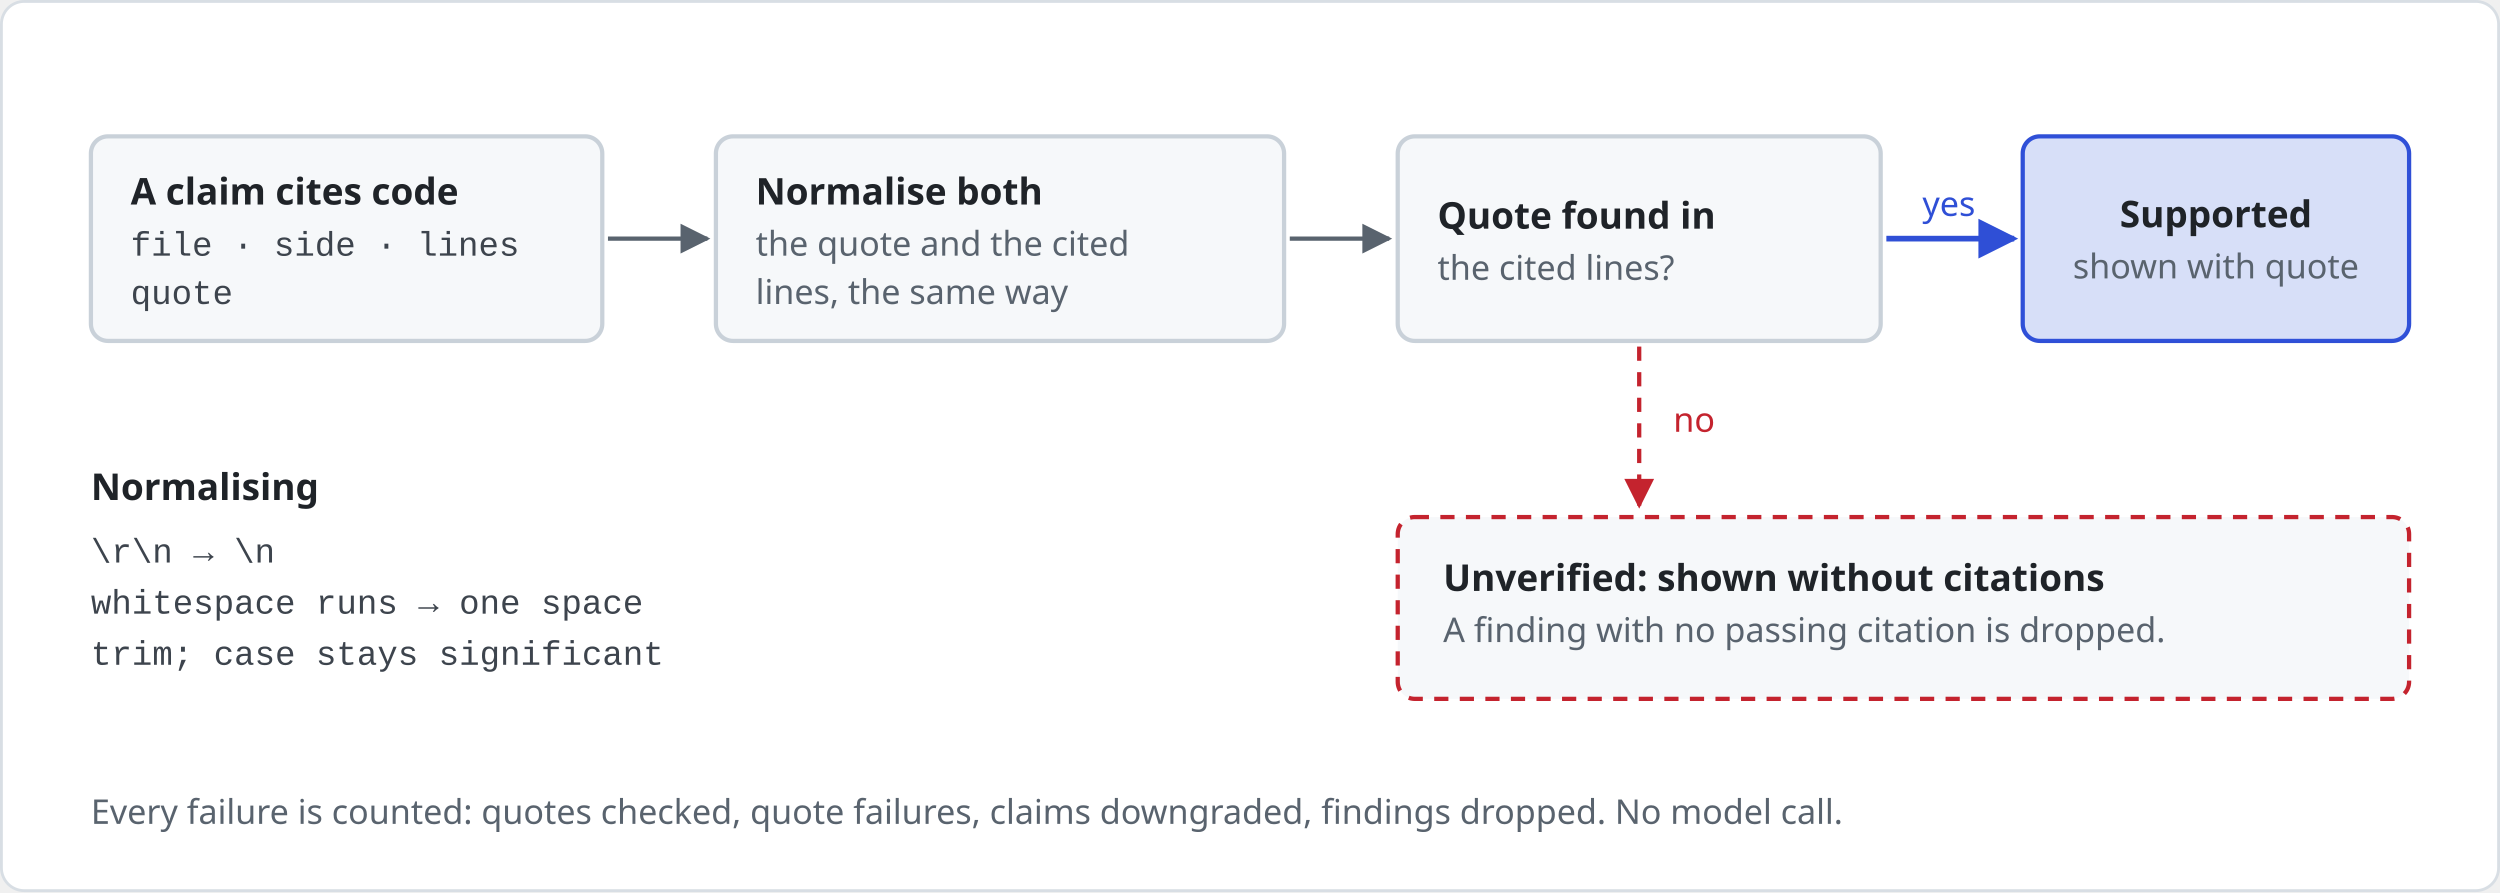
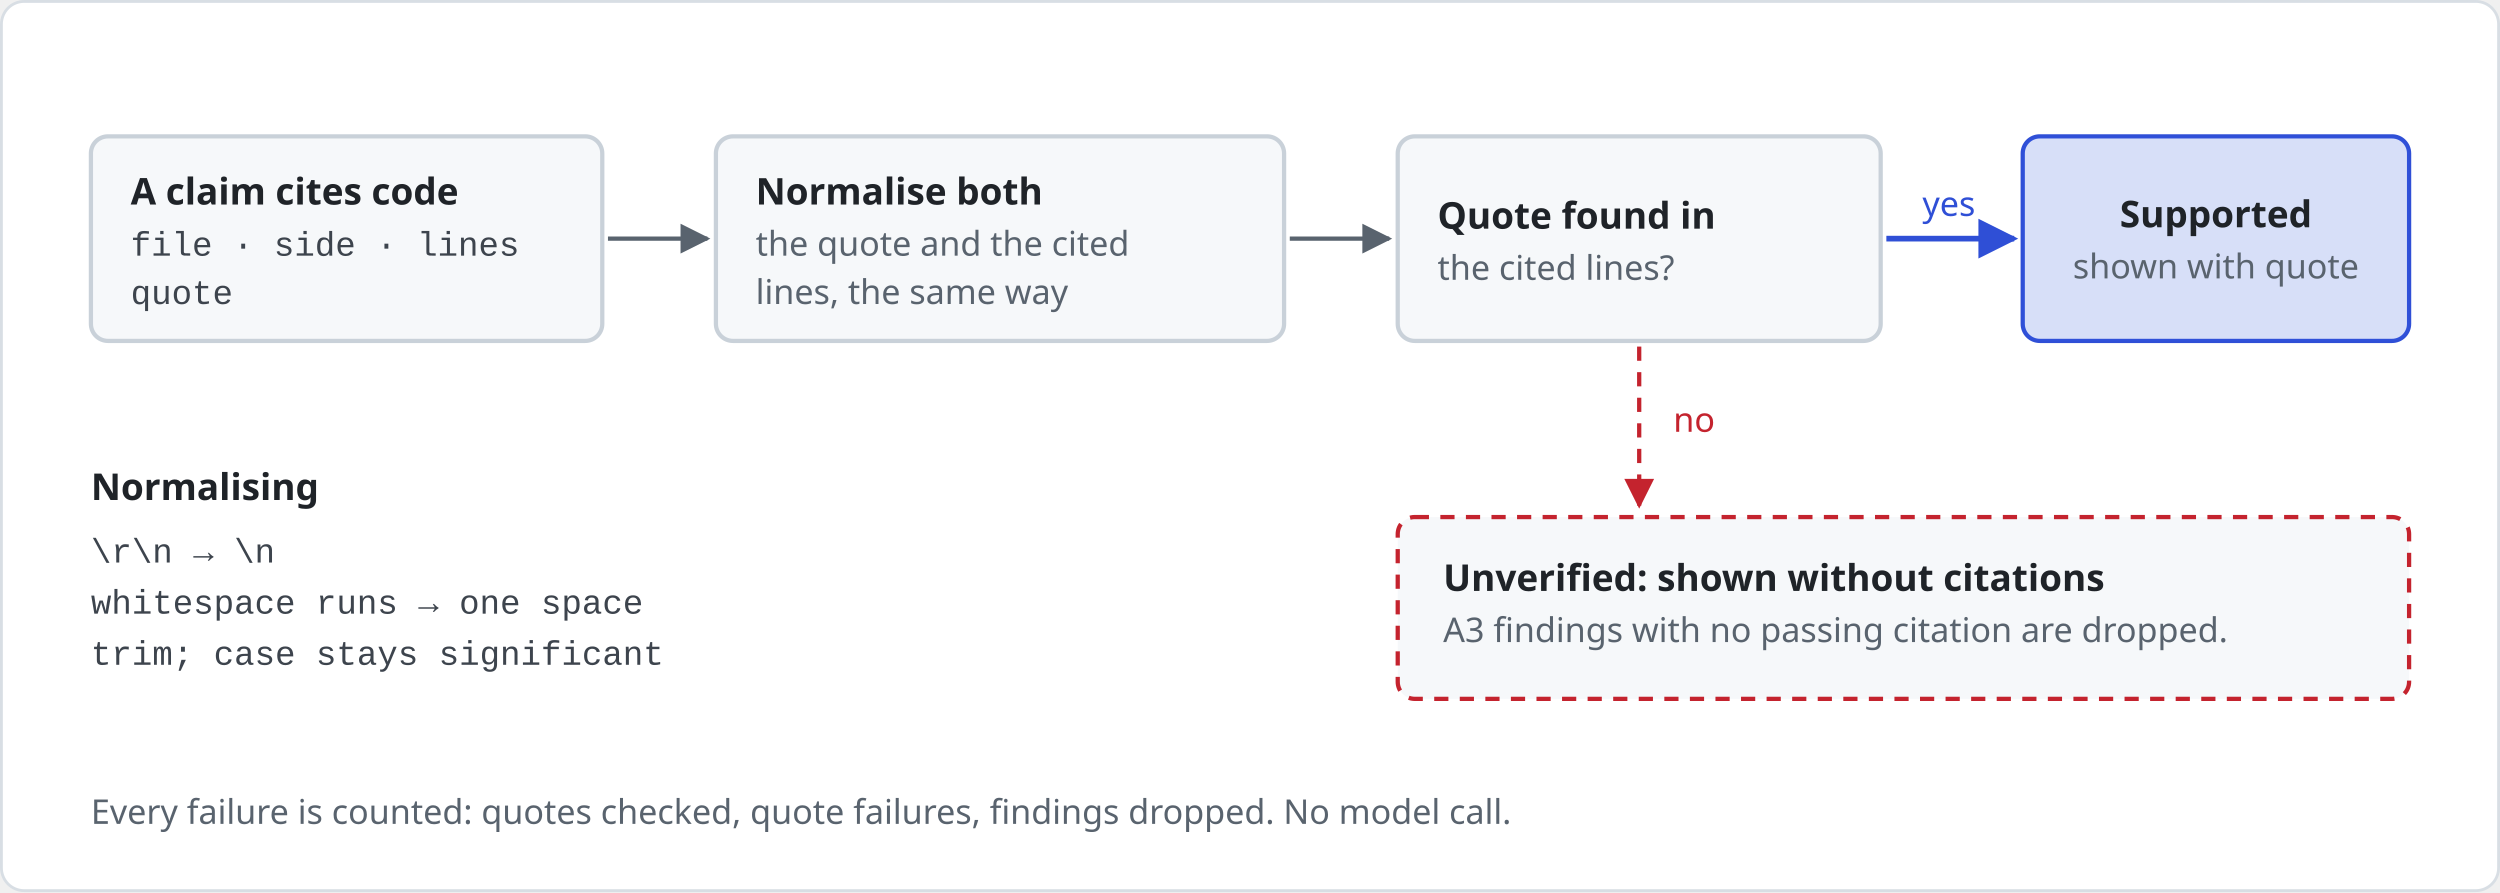
<svg xmlns="http://www.w3.org/2000/svg" viewBox="0 0 880 314" width="880" height="314" role="img" aria-labelledby="quote-check-t quote-check-d">
  <style>
.frame{fill:#ffffff;stroke:#d8dee4;stroke-width:1}
.node{fill:#f6f8fa;stroke:#c9d1d9;stroke-width:1.5}
.node-acc{fill:#f6f8fa;stroke:#2f4fd6;stroke-width:1.5}
.tint-acc{fill:#3558e8;fill-opacity:.16}
.tint-acc2{fill:#3558e8;fill-opacity:.24}
.node-amber{fill:#f6f8fa;stroke:#8a5a00;stroke-width:1.5}
.tint-amber{fill:#8a5a00;fill-opacity:.12}
.node-rose{fill:#f6f8fa;stroke:#c4232e;stroke-width:1.5;stroke-dasharray:5 4}
.node-dash{fill:none;stroke:#c9d1d9;stroke-width:1.5;stroke-dasharray:5 4}
text{font-family:-apple-system, BlinkMacSystemFont, "Segoe UI", "Noto Sans", Helvetica, Arial, sans-serif;font-size:12px;fill:#59636e}
.t{font-size:13px;font-weight:600;fill:#1f2328}
.h{font-size:14px;font-weight:600;fill:#1f2328}
.s{fill:#59636e}
.c{font-family:ui-monospace, SFMono-Regular, "SF Mono", Menlo, Consolas, "Liberation Mono", monospace;fill:#3d444d}
- .ta{fill:#2f4fd6}.tam{fill:#8a5a00}.tr{fill:#c4232e}.tg{fill:#1a7f37}
+ .ta{fill:#2f4fd6}.tr{fill:#c4232e}
.ln{stroke:#59636e;stroke-width:1.5;fill:none}
.la{stroke:#2f4fd6;stroke-width:2;fill:none}
.lr{stroke:#c4232e;stroke-width:1.5;fill:none;stroke-dasharray:5 4}
- .lh{stroke:#d8dee4;stroke-width:1;fill:none}
.fn{fill:#59636e}.fa{fill:#2f4fd6}.fr{fill:#c4232e}
.dot{fill:#3558e8}.dott{fill:#ffffff;font-size:12px;font-weight:600}
.strike{stroke:#c4232e;stroke-width:1.5}
</style>
  <defs>
    <marker id="ah-n" viewBox="0 0 10 10" refX="9" refY="5" markerWidth="7" markerHeight="7" orient="auto-start-reverse">
      <path d="M0,0 L10,5 L0,10 z" class="fn" />
    </marker>
    <marker id="ah-a" viewBox="0 0 10 10" refX="9" refY="5" markerWidth="7" markerHeight="7" orient="auto-start-reverse">
      <path d="M0,0 L10,5 L0,10 z" class="fa" />
    </marker>
    <marker id="ah-r" viewBox="0 0 10 10" refX="9" refY="5" markerWidth="7" markerHeight="7" orient="auto-start-reverse">
      <path d="M0,0 L10,5 L0,10 z" class="fr" />
    </marker>
  </defs>
  <rect class="frame" x="0.5" y="0.5" width="879" height="313" rx="8" />
  <rect class="node" x="32" y="48" width="180" height="72" rx="6" />
  <text x="46" y="72" class="t">A claim cites code</text>
  <text x="46" y="90" class="c">file · side · lines</text>
  <text x="46" y="107" class="c">quote</text>
  <path class="ln" d="M214,84 L249,84" marker-end="url(#ah-n)" />
  <rect class="node" x="252" y="48" width="200" height="72" rx="6" />
  <text x="266" y="72" class="t">Normalise both</text>
  <text x="266" y="90" class="s">the quote and the cited</text>
  <text x="266" y="107" class="s">lines, the same way</text>
  <path class="ln" d="M454,84 L489,84" marker-end="url(#ah-n)" />
  <rect class="node" x="492" y="48" width="170" height="72" rx="6" />
  <text x="506" y="80.5" class="t">Quote found in</text>
  <text x="506" y="98.5" class="s">the cited lines?</text>
  <path class="la" d="M664,84 L709,84" marker-end="url(#ah-a)" />
  <text x="686" y="76" class="ta" text-anchor="middle">yes</text>
  <rect class="node-acc" x="712" y="48" width="136" height="72" rx="6" />
  <rect class="tint-acc" x="712" y="48" width="136" height="72" rx="6" />
  <text x="780" y="80" class="t" text-anchor="middle">Supported</text>
  <text x="780" y="98" class="s" text-anchor="middle">shown with quote</text>
  <path class="lr" d="M577,122 L577,178" marker-end="url(#ah-r)" />
  <text x="589" y="152" class="tr">no</text>
  <rect class="node-rose" x="492" y="182" width="356" height="64" rx="6" />
  <text x="508" y="208" class="t">Unverified: shown without citations</text>
-   <text x="508" y="226" class="s">A finding with no passing citation is dropped.</text>
+   <text x="508" y="226" class="s">A3 findings with no passing citation are dropped.</text>
  <text x="32" y="176" class="t">Normalising</text>
  <text x="32" y="198" class="c">\r\n  →  \n</text>
  <text x="32" y="216" class="c">whitespace runs  →  one space</text>
  <text x="32" y="234" class="c">trim; case stays significant</text>
-   <text x="32" y="290" class="s">Every failure is counted: quotes checked, quote failures, claims downgraded, findings dropped. No model call.</text>
+   <text x="32" y="290" class="s">Every failure is counted: quotes checked, quote failures, findings dropped. No model call.</text>
</svg>
